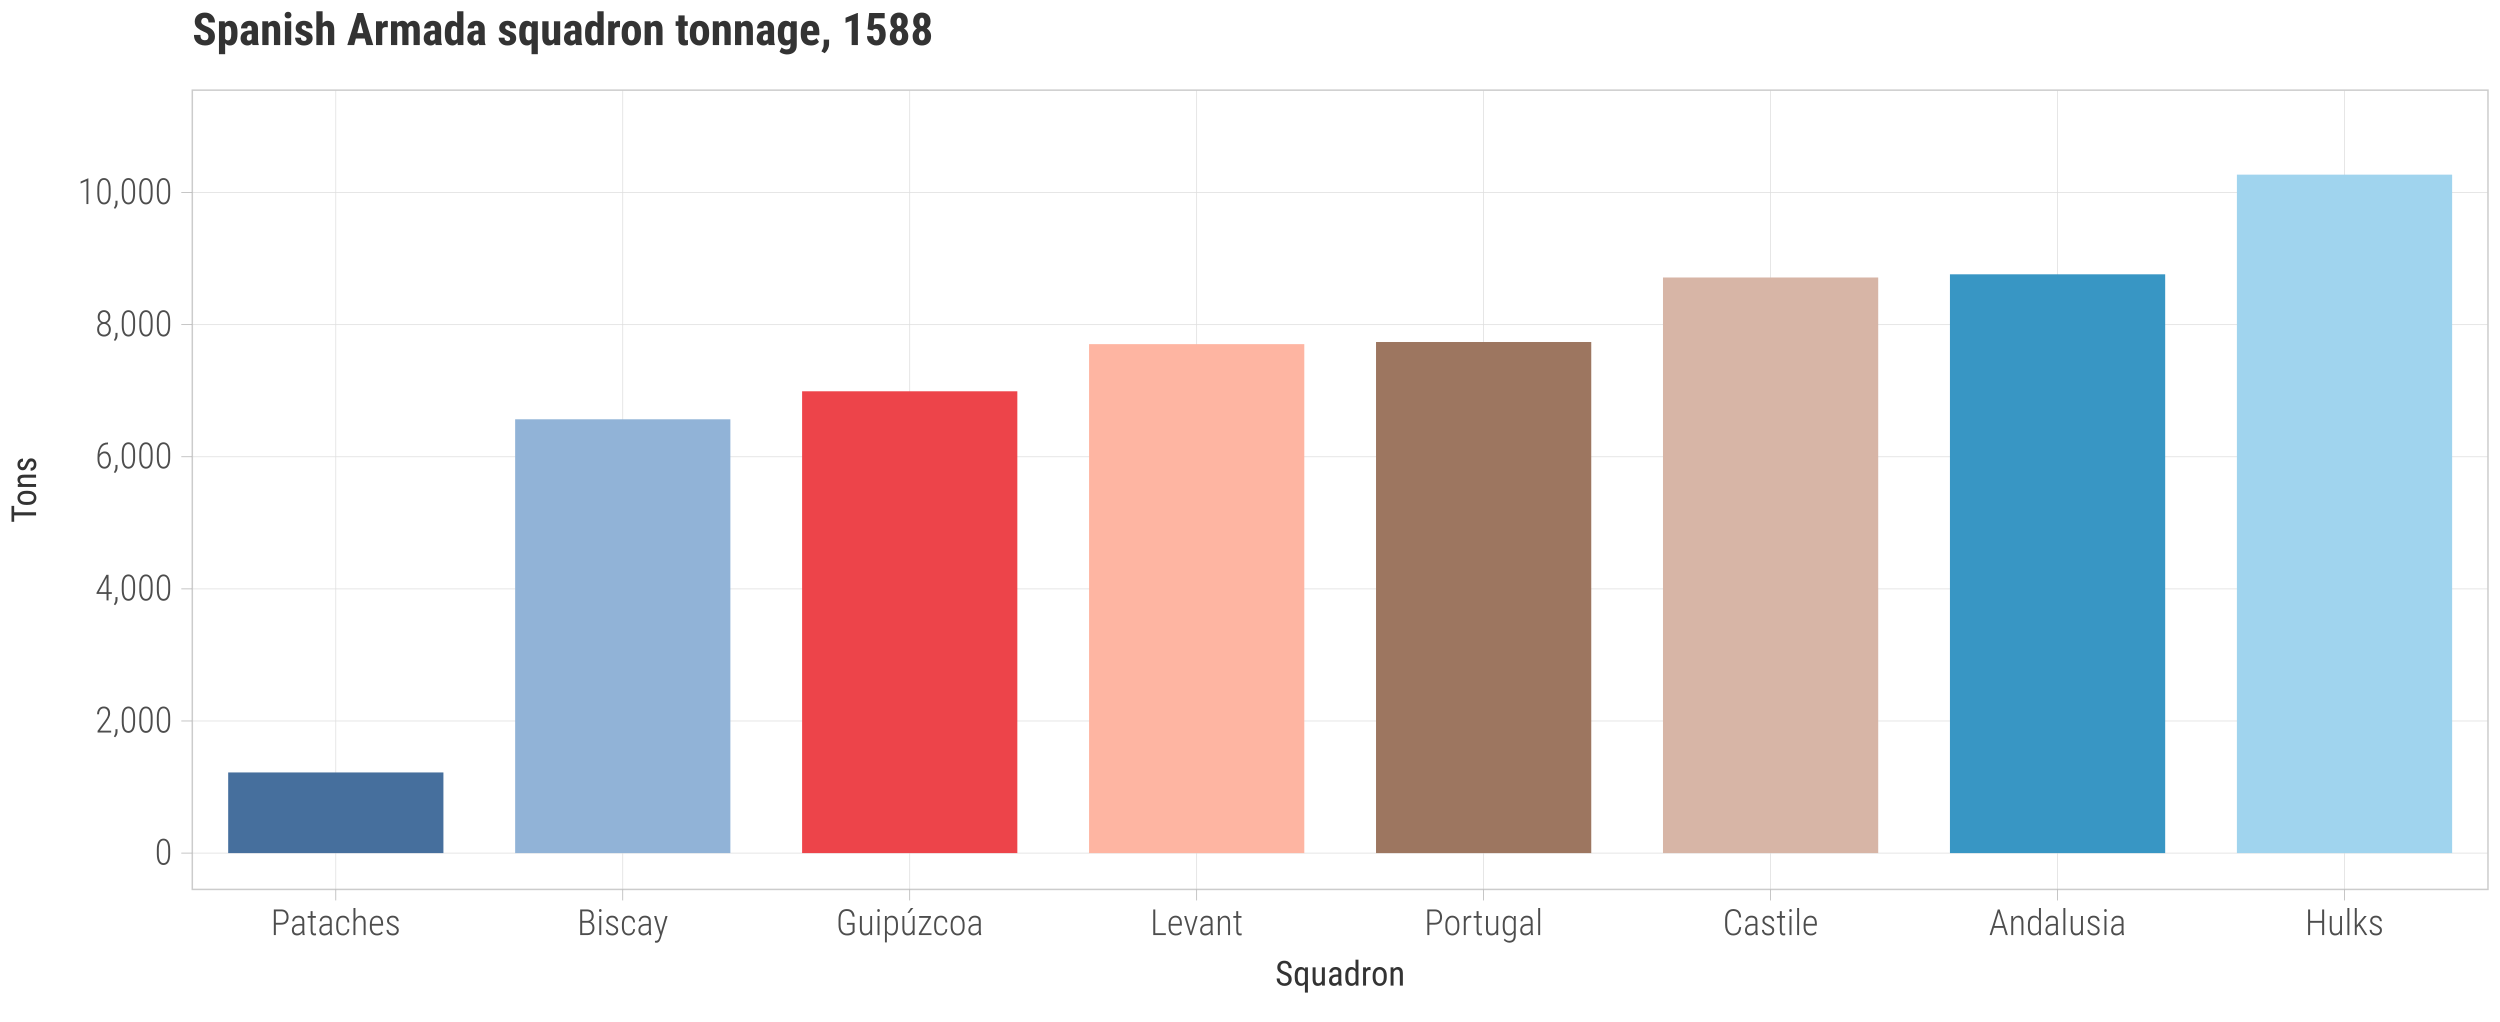
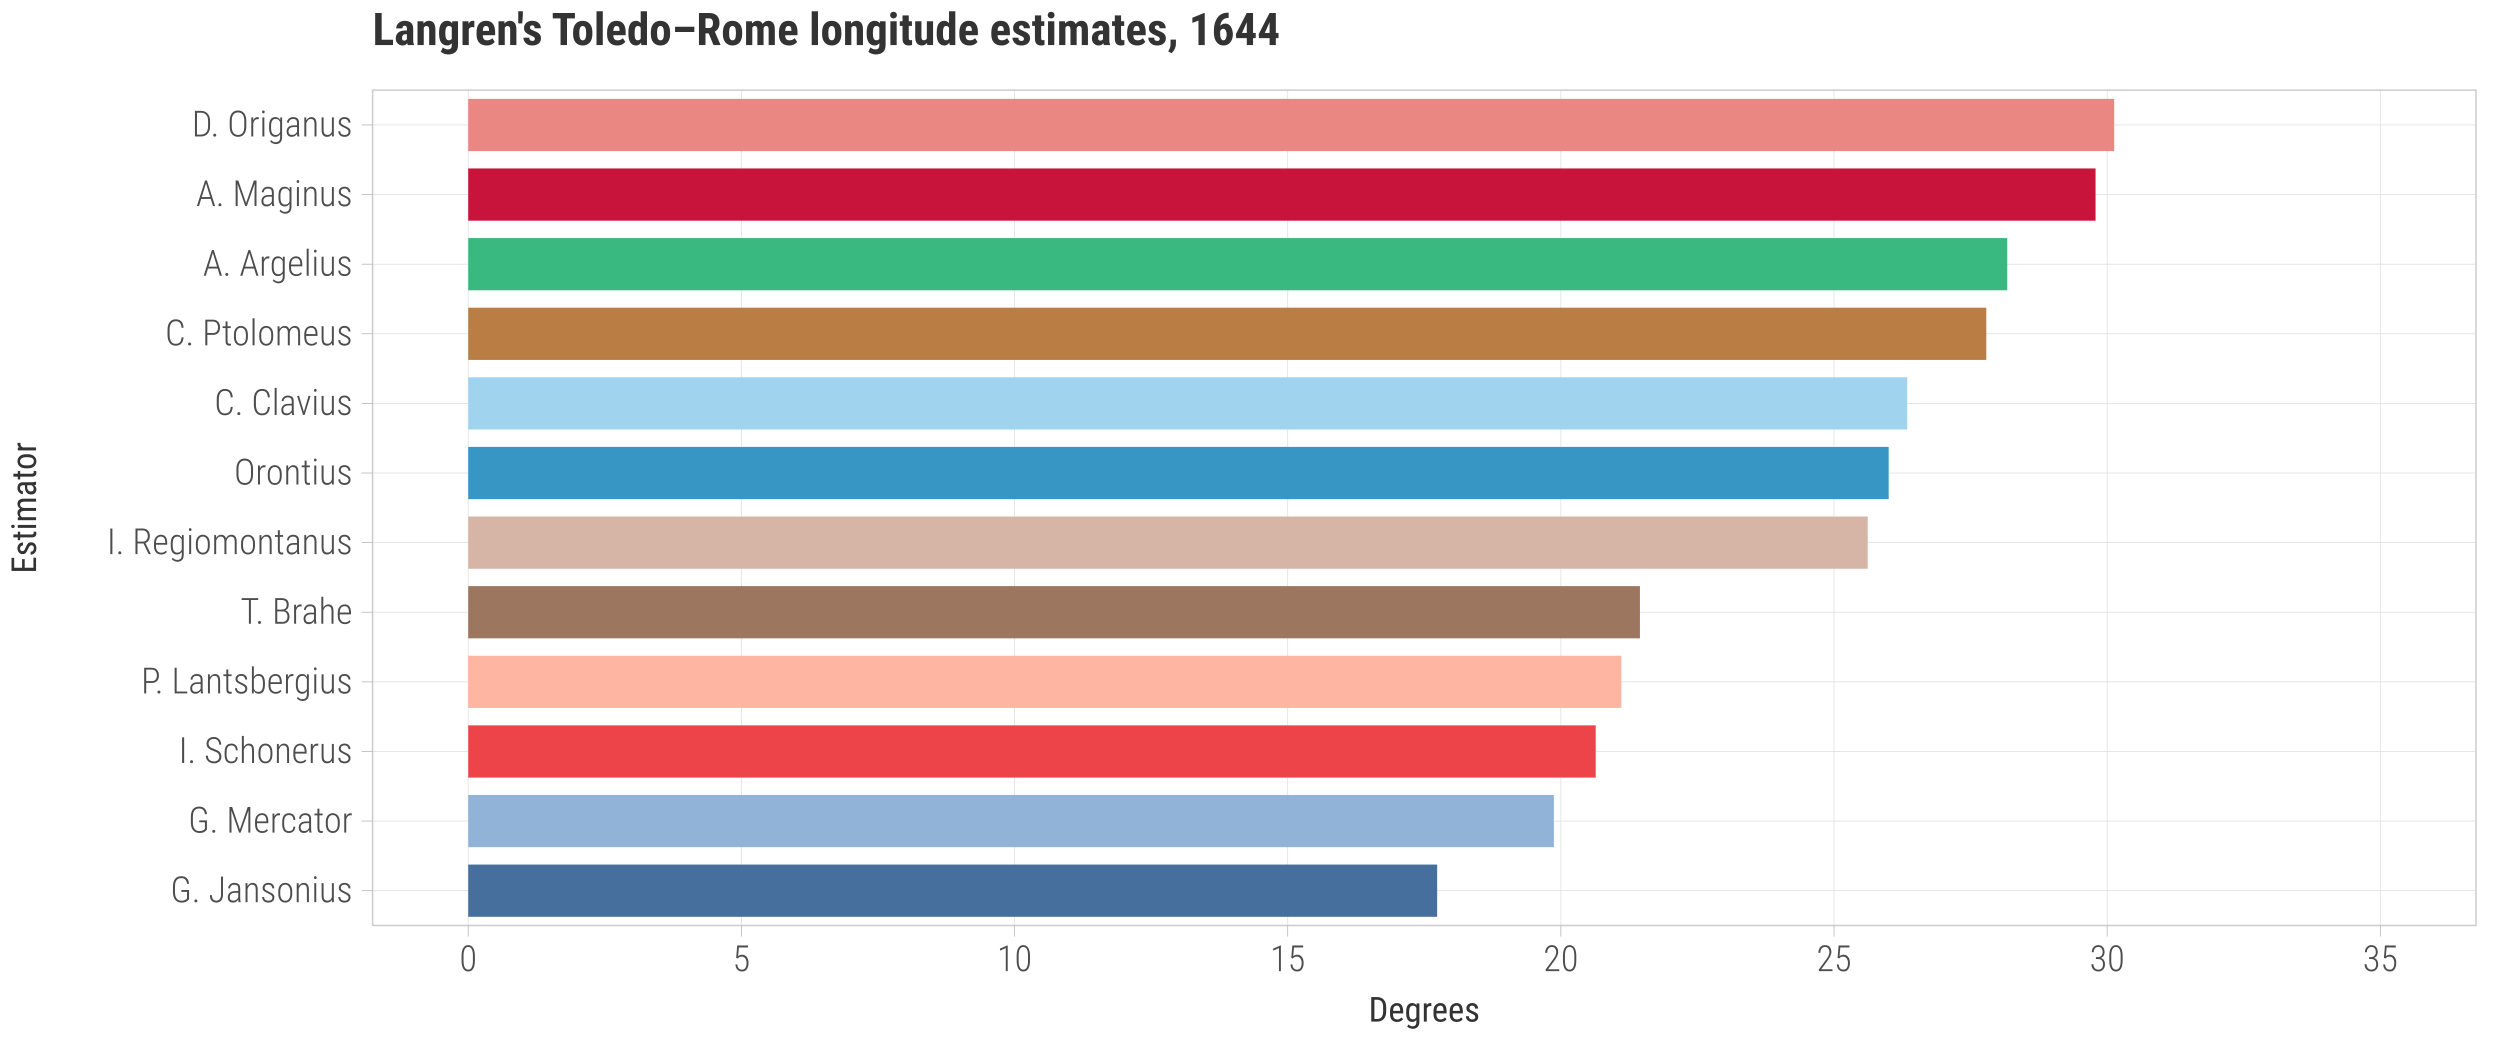
- <svg xmlns="http://www.w3.org/2000/svg" width="832" height="340" viewBox="0 0 832 340" role="img" aria-label="Spanish Armada squadron tonnage, 1588" class="gg-plot" font-family="&quot;Roboto Condensed&quot;, &quot;Arial Narrow&quot;, Arial, sans-serif" font-size="11" font-weight="300" text-rendering="optimizeLegibility" shape-rendering="geometricPrecision">
-   <rect class="gg-paper" width="832" height="340" fill="var(--gg-paper, #ffffff)" />
-   <text class="gg-title" x="64" y="15" font-size="15" font-weight="700" fill="var(--gg-ink, #333333)">Spanish Armada squadron tonnage, 1588</text>
+ <svg xmlns="http://www.w3.org/2000/svg" width="832" height="352" viewBox="0 0 832 352" role="img" aria-label="Langren's Toledo–Rome longitude estimates, 1644" class="gg-plot" font-family="&quot;Roboto Condensed&quot;, &quot;Arial Narrow&quot;, Arial, sans-serif" font-size="11" font-weight="300" text-rendering="optimizeLegibility" shape-rendering="geometricPrecision">
+   <rect class="gg-paper" width="832" height="352" fill="var(--gg-paper, #ffffff)" />
+   <text class="gg-title" x="124" y="15" font-size="15" font-weight="700" fill="var(--gg-ink, #333333)">Langren's Toledo–Rome longitude estimates, 1644</text>
  <defs>
-     <clipPath id="spalette_tableau_red_blue_brown_false_light_832x340-gg-clip-0">
-       <rect width="764" height="266" />
+     <clipPath id="spalette_tableau_red_blue_brown_12_false_light_832x352-gg-clip-0">
+       <rect width="700" height="278" />
    </clipPath>
  </defs>
-   <g class="gg-panel" data-panel="0" transform="translate(64,30)">
-     <rect class="gg-panel-background" width="764" height="266" fill="var(--gg-panel, #ffffff)" />
+   <g class="gg-panel" data-panel="0" transform="translate(124,30)">
+     <rect class="gg-panel-background" width="700" height="278" fill="var(--gg-panel, #ffffff)" />
    <g class="gg-grid" stroke="var(--gg-grid, #dedede)" stroke-width="0.25" vector-effect="non-scaling-stroke">
-       <line x1="47.75" y1="0" x2="47.75" y2="266" />
-       <line x1="143.25" y1="0" x2="143.25" y2="266" />
-       <line x1="238.75" y1="0" x2="238.75" y2="266" />
-       <line x1="334.25" y1="0" x2="334.25" y2="266" />
-       <line x1="429.75" y1="0" x2="429.75" y2="266" />
-       <line x1="525.25" y1="0" x2="525.25" y2="266" />
-       <line x1="620.75" y1="0" x2="620.75" y2="266" />
-       <line x1="716.25" y1="0" x2="716.25" y2="266" />
-       <line x1="0" y1="253.91" x2="764" y2="253.91" />
-       <line x1="0" y1="209.94" x2="764" y2="209.94" />
-       <line x1="0" y1="165.98" x2="764" y2="165.98" />
-       <line x1="0" y1="122.01" x2="764" y2="122.01" />
-       <line x1="0" y1="78.04" x2="764" y2="78.04" />
-       <line x1="0" y1="34.07" x2="764" y2="34.07" />
+       <line x1="31.82" y1="0" x2="31.82" y2="278" />
+       <line x1="122.73" y1="0" x2="122.73" y2="278" />
+       <line x1="213.64" y1="0" x2="213.64" y2="278" />
+       <line x1="304.55" y1="0" x2="304.55" y2="278" />
+       <line x1="395.45" y1="0" x2="395.45" y2="278" />
+       <line x1="486.36" y1="0" x2="486.36" y2="278" />
+       <line x1="577.27" y1="0" x2="577.27" y2="278" />
+       <line x1="668.18" y1="0" x2="668.18" y2="278" />
+       <line x1="0" y1="266.42" x2="700" y2="266.42" />
+       <line x1="0" y1="243.25" x2="700" y2="243.25" />
+       <line x1="0" y1="220.08" x2="700" y2="220.08" />
+       <line x1="0" y1="196.92" x2="700" y2="196.92" />
+       <line x1="0" y1="173.75" x2="700" y2="173.75" />
+       <line x1="0" y1="150.58" x2="700" y2="150.58" />
+       <line x1="0" y1="127.42" x2="700" y2="127.42" />
+       <line x1="0" y1="104.25" x2="700" y2="104.25" />
+       <line x1="0" y1="81.08" x2="700" y2="81.08" />
+       <line x1="0" y1="57.92" x2="700" y2="57.92" />
+       <line x1="0" y1="34.75" x2="700" y2="34.75" />
+       <line x1="0" y1="11.58" x2="700" y2="11.58" />
    </g>
-     <g class="gg-marks" clip-path="url(#spalette_tableau_red_blue_brown_false_light_832x340-gg-clip-0)">
+     <g class="gg-marks" clip-path="url(#spalette_tableau_red_blue_brown_12_false_light_832x352-gg-clip-0)">
      <g class="gg-batch gg-rects" data-layer="0">
-         <rect x="11.94" y="227.07" width="71.63" height="26.84" fill="#466f9d" />
-         <rect x="107.44" y="109.54" width="71.63" height="144.37" fill="#91b3d7" />
-         <rect x="202.94" y="100.22" width="71.63" height="153.69" fill="#ed444a" />
-         <rect x="298.44" y="84.53" width="71.63" height="169.38" fill="#feb5a2" />
-         <rect x="393.94" y="83.82" width="71.63" height="170.09" fill="#9d7660" />
-         <rect x="489.44" y="62.35" width="71.63" height="191.56" fill="#d7b5a6" />
-         <rect x="584.94" y="61.29" width="71.63" height="192.62" fill="#3896c4" />
-         <rect x="680.44" y="28.12" width="71.63" height="225.79" fill="#a0d4ee" />
+         <rect x="31.82" y="257.73" width="322.47" height="17.38" fill="#466f9d" />
+         <rect x="31.82" y="234.56" width="361.31" height="17.38" fill="#91b3d7" />
+         <rect x="31.82" y="211.4" width="375.24" height="17.38" fill="#ed444a" />
+         <rect x="31.82" y="188.23" width="383.75" height="17.38" fill="#feb5a2" />
+         <rect x="31.82" y="165.06" width="389.95" height="17.38" fill="#9d7660" />
+         <rect x="31.82" y="141.9" width="465.76" height="17.38" fill="#d7b5a6" />
+         <rect x="31.82" y="118.73" width="472.73" height="17.38" fill="#3896c4" />
+         <rect x="31.82" y="95.56" width="478.91" height="17.38" fill="#a0d4ee" />
+         <rect x="31.82" y="72.4" width="505.22" height="17.38" fill="#ba7e45" />
+         <rect x="31.82" y="49.23" width="512.18" height="17.38" fill="#39b87f" />
+         <rect x="31.82" y="26.06" width="541.58" height="17.38" fill="#c8133b" />
+         <rect x="31.82" y="2.9" width="547.78" height="17.38" fill="#ea8783" />
      </g>
    </g>
-     <rect class="gg-panel-border" width="764" height="266" fill="none" stroke="var(--gg-panelBorder, #cccccc)" stroke-width="0.5" vector-effect="non-scaling-stroke" />
+     <rect class="gg-panel-border" width="700" height="278" fill="none" stroke="var(--gg-panelBorder, #cccccc)" stroke-width="0.5" vector-effect="non-scaling-stroke" />
  </g>
-   <g class="gg-axis gg-axis-x" transform="translate(64,296)">
-     <g class="gg-tick" transform="translate(47.75,0)">
+   <g class="gg-axis gg-axis-x" transform="translate(124,308)">
+     <g class="gg-tick" transform="translate(31.82,0)">
      <line y2="3.67" stroke="var(--gg-tickColor, #b3b3b3)" stroke-width="0.25" vector-effect="non-scaling-stroke" />
-       <text y="6.67" dy="0.71em" text-anchor="middle" fill="var(--gg-axisText, #4d4d4d)" font-size="12" font-weight="300">Pataches</text>
+       <text y="6.67" dy="0.71em" text-anchor="middle" fill="var(--gg-axisText, #4d4d4d)" font-size="12" font-weight="300">0</text>
    </g>
-     <g class="gg-tick" transform="translate(143.25,0)">
+     <g class="gg-tick" transform="translate(122.73,0)">
      <line y2="3.67" stroke="var(--gg-tickColor, #b3b3b3)" stroke-width="0.25" vector-effect="non-scaling-stroke" />
-       <text y="6.67" dy="0.71em" text-anchor="middle" fill="var(--gg-axisText, #4d4d4d)" font-size="12" font-weight="300">Biscay</text>
+       <text y="6.67" dy="0.71em" text-anchor="middle" fill="var(--gg-axisText, #4d4d4d)" font-size="12" font-weight="300">5</text>
    </g>
-     <g class="gg-tick" transform="translate(238.75,0)">
+     <g class="gg-tick" transform="translate(213.64,0)">
      <line y2="3.67" stroke="var(--gg-tickColor, #b3b3b3)" stroke-width="0.25" vector-effect="non-scaling-stroke" />
-       <text y="6.67" dy="0.71em" text-anchor="middle" fill="var(--gg-axisText, #4d4d4d)" font-size="12" font-weight="300">Guipúzcoa</text>
+       <text y="6.67" dy="0.71em" text-anchor="middle" fill="var(--gg-axisText, #4d4d4d)" font-size="12" font-weight="300">10</text>
    </g>
-     <g class="gg-tick" transform="translate(334.25,0)">
+     <g class="gg-tick" transform="translate(304.55,0)">
      <line y2="3.67" stroke="var(--gg-tickColor, #b3b3b3)" stroke-width="0.25" vector-effect="non-scaling-stroke" />
-       <text y="6.67" dy="0.71em" text-anchor="middle" fill="var(--gg-axisText, #4d4d4d)" font-size="12" font-weight="300">Levant</text>
+       <text y="6.67" dy="0.71em" text-anchor="middle" fill="var(--gg-axisText, #4d4d4d)" font-size="12" font-weight="300">15</text>
    </g>
-     <g class="gg-tick" transform="translate(429.75,0)">
+     <g class="gg-tick" transform="translate(395.45,0)">
      <line y2="3.67" stroke="var(--gg-tickColor, #b3b3b3)" stroke-width="0.25" vector-effect="non-scaling-stroke" />
-       <text y="6.67" dy="0.71em" text-anchor="middle" fill="var(--gg-axisText, #4d4d4d)" font-size="12" font-weight="300">Portugal</text>
+       <text y="6.67" dy="0.71em" text-anchor="middle" fill="var(--gg-axisText, #4d4d4d)" font-size="12" font-weight="300">20</text>
    </g>
-     <g class="gg-tick" transform="translate(525.25,0)">
+     <g class="gg-tick" transform="translate(486.36,0)">
      <line y2="3.67" stroke="var(--gg-tickColor, #b3b3b3)" stroke-width="0.25" vector-effect="non-scaling-stroke" />
-       <text y="6.67" dy="0.71em" text-anchor="middle" fill="var(--gg-axisText, #4d4d4d)" font-size="12" font-weight="300">Castile</text>
+       <text y="6.67" dy="0.71em" text-anchor="middle" fill="var(--gg-axisText, #4d4d4d)" font-size="12" font-weight="300">25</text>
    </g>
-     <g class="gg-tick" transform="translate(620.75,0)">
+     <g class="gg-tick" transform="translate(577.27,0)">
      <line y2="3.67" stroke="var(--gg-tickColor, #b3b3b3)" stroke-width="0.25" vector-effect="non-scaling-stroke" />
-       <text y="6.67" dy="0.71em" text-anchor="middle" fill="var(--gg-axisText, #4d4d4d)" font-size="12" font-weight="300">Andalusia</text>
+       <text y="6.67" dy="0.71em" text-anchor="middle" fill="var(--gg-axisText, #4d4d4d)" font-size="12" font-weight="300">30</text>
    </g>
-     <g class="gg-tick" transform="translate(716.25,0)">
+     <g class="gg-tick" transform="translate(668.18,0)">
      <line y2="3.67" stroke="var(--gg-tickColor, #b3b3b3)" stroke-width="0.25" vector-effect="non-scaling-stroke" />
-       <text y="6.67" dy="0.71em" text-anchor="middle" fill="var(--gg-axisText, #4d4d4d)" font-size="12" font-weight="300">Hulks</text>
+       <text y="6.67" dy="0.71em" text-anchor="middle" fill="var(--gg-axisText, #4d4d4d)" font-size="12" font-weight="300">35</text>
    </g>
  </g>
-   <g class="gg-axis gg-axis-y" transform="translate(64,30)">
-     <g class="gg-tick" transform="translate(0,253.91)">
+   <g class="gg-axis gg-axis-y" transform="translate(124,30)">
+     <g class="gg-tick" transform="translate(0,266.42)">
      <line x2="-3.67" stroke="var(--gg-tickColor, #b3b3b3)" stroke-width="0.25" vector-effect="non-scaling-stroke" />
-       <text x="-6.67" dy="0.32em" text-anchor="end" fill="var(--gg-axisText, #4d4d4d)" font-size="12" font-weight="300">0</text>
+       <text x="-6.67" dy="0.32em" text-anchor="end" fill="var(--gg-axisText, #4d4d4d)" font-size="12" font-weight="300">G. Jansonius</text>
    </g>
-     <g class="gg-tick" transform="translate(0,209.94)">
+     <g class="gg-tick" transform="translate(0,243.25)">
      <line x2="-3.67" stroke="var(--gg-tickColor, #b3b3b3)" stroke-width="0.25" vector-effect="non-scaling-stroke" />
-       <text x="-6.67" dy="0.32em" text-anchor="end" fill="var(--gg-axisText, #4d4d4d)" font-size="12" font-weight="300">2,000</text>
+       <text x="-6.67" dy="0.32em" text-anchor="end" fill="var(--gg-axisText, #4d4d4d)" font-size="12" font-weight="300">G. Mercator</text>
    </g>
-     <g class="gg-tick" transform="translate(0,165.98)">
+     <g class="gg-tick" transform="translate(0,220.08)">
      <line x2="-3.67" stroke="var(--gg-tickColor, #b3b3b3)" stroke-width="0.25" vector-effect="non-scaling-stroke" />
-       <text x="-6.67" dy="0.32em" text-anchor="end" fill="var(--gg-axisText, #4d4d4d)" font-size="12" font-weight="300">4,000</text>
+       <text x="-6.67" dy="0.32em" text-anchor="end" fill="var(--gg-axisText, #4d4d4d)" font-size="12" font-weight="300">I. Schonerus</text>
    </g>
-     <g class="gg-tick" transform="translate(0,122.01)">
+     <g class="gg-tick" transform="translate(0,196.92)">
      <line x2="-3.67" stroke="var(--gg-tickColor, #b3b3b3)" stroke-width="0.25" vector-effect="non-scaling-stroke" />
-       <text x="-6.67" dy="0.32em" text-anchor="end" fill="var(--gg-axisText, #4d4d4d)" font-size="12" font-weight="300">6,000</text>
+       <text x="-6.67" dy="0.32em" text-anchor="end" fill="var(--gg-axisText, #4d4d4d)" font-size="12" font-weight="300">P. Lantsbergius</text>
    </g>
-     <g class="gg-tick" transform="translate(0,78.04)">
+     <g class="gg-tick" transform="translate(0,173.75)">
      <line x2="-3.67" stroke="var(--gg-tickColor, #b3b3b3)" stroke-width="0.25" vector-effect="non-scaling-stroke" />
-       <text x="-6.67" dy="0.32em" text-anchor="end" fill="var(--gg-axisText, #4d4d4d)" font-size="12" font-weight="300">8,000</text>
+       <text x="-6.67" dy="0.32em" text-anchor="end" fill="var(--gg-axisText, #4d4d4d)" font-size="12" font-weight="300">T. Brahe</text>
    </g>
-     <g class="gg-tick" transform="translate(0,34.07)">
+     <g class="gg-tick" transform="translate(0,150.58)">
      <line x2="-3.67" stroke="var(--gg-tickColor, #b3b3b3)" stroke-width="0.25" vector-effect="non-scaling-stroke" />
-       <text x="-6.67" dy="0.32em" text-anchor="end" fill="var(--gg-axisText, #4d4d4d)" font-size="12" font-weight="300">10,000</text>
+       <text x="-6.67" dy="0.32em" text-anchor="end" fill="var(--gg-axisText, #4d4d4d)" font-size="12" font-weight="300">I. Regiomontanus</text>
+     </g>
+     <g class="gg-tick" transform="translate(0,127.42)">
+       <line x2="-3.67" stroke="var(--gg-tickColor, #b3b3b3)" stroke-width="0.25" vector-effect="non-scaling-stroke" />
+       <text x="-6.67" dy="0.32em" text-anchor="end" fill="var(--gg-axisText, #4d4d4d)" font-size="12" font-weight="300">Orontius</text>
+     </g>
+     <g class="gg-tick" transform="translate(0,104.25)">
+       <line x2="-3.67" stroke="var(--gg-tickColor, #b3b3b3)" stroke-width="0.25" vector-effect="non-scaling-stroke" />
+       <text x="-6.67" dy="0.32em" text-anchor="end" fill="var(--gg-axisText, #4d4d4d)" font-size="12" font-weight="300">C. Clavius</text>
+     </g>
+     <g class="gg-tick" transform="translate(0,81.08)">
+       <line x2="-3.67" stroke="var(--gg-tickColor, #b3b3b3)" stroke-width="0.25" vector-effect="non-scaling-stroke" />
+       <text x="-6.67" dy="0.32em" text-anchor="end" fill="var(--gg-axisText, #4d4d4d)" font-size="12" font-weight="300">C. Ptolomeus</text>
+     </g>
+     <g class="gg-tick" transform="translate(0,57.92)">
+       <line x2="-3.67" stroke="var(--gg-tickColor, #b3b3b3)" stroke-width="0.25" vector-effect="non-scaling-stroke" />
+       <text x="-6.67" dy="0.32em" text-anchor="end" fill="var(--gg-axisText, #4d4d4d)" font-size="12" font-weight="300">A. Argelius</text>
+     </g>
+     <g class="gg-tick" transform="translate(0,34.75)">
+       <line x2="-3.67" stroke="var(--gg-tickColor, #b3b3b3)" stroke-width="0.25" vector-effect="non-scaling-stroke" />
+       <text x="-6.67" dy="0.32em" text-anchor="end" fill="var(--gg-axisText, #4d4d4d)" font-size="12" font-weight="300">A. Maginus</text>
+     </g>
+     <g class="gg-tick" transform="translate(0,11.58)">
+       <line x2="-3.67" stroke="var(--gg-tickColor, #b3b3b3)" stroke-width="0.25" vector-effect="non-scaling-stroke" />
+       <text x="-6.67" dy="0.32em" text-anchor="end" fill="var(--gg-axisText, #4d4d4d)" font-size="12" font-weight="300">D. Origanus</text>
    </g>
  </g>
-   <text class="gg-axis-title" x="446" y="328" text-anchor="middle" fill="var(--gg-ink, #333333)" font-size="11.5" font-weight="400">Squadron</text>
-   <text class="gg-axis-title" transform="translate(12,163) rotate(-90)" text-anchor="middle" fill="var(--gg-ink, #333333)" font-size="11.5" font-weight="400">Tons</text>
+   <text class="gg-axis-title" x="474" y="340" text-anchor="middle" fill="var(--gg-ink, #333333)" font-size="11.5" font-weight="400">Degrees</text>
+   <text class="gg-axis-title" transform="translate(12,169) rotate(-90)" text-anchor="middle" fill="var(--gg-ink, #333333)" font-size="11.5" font-weight="400">Estimator</text>
</svg>
